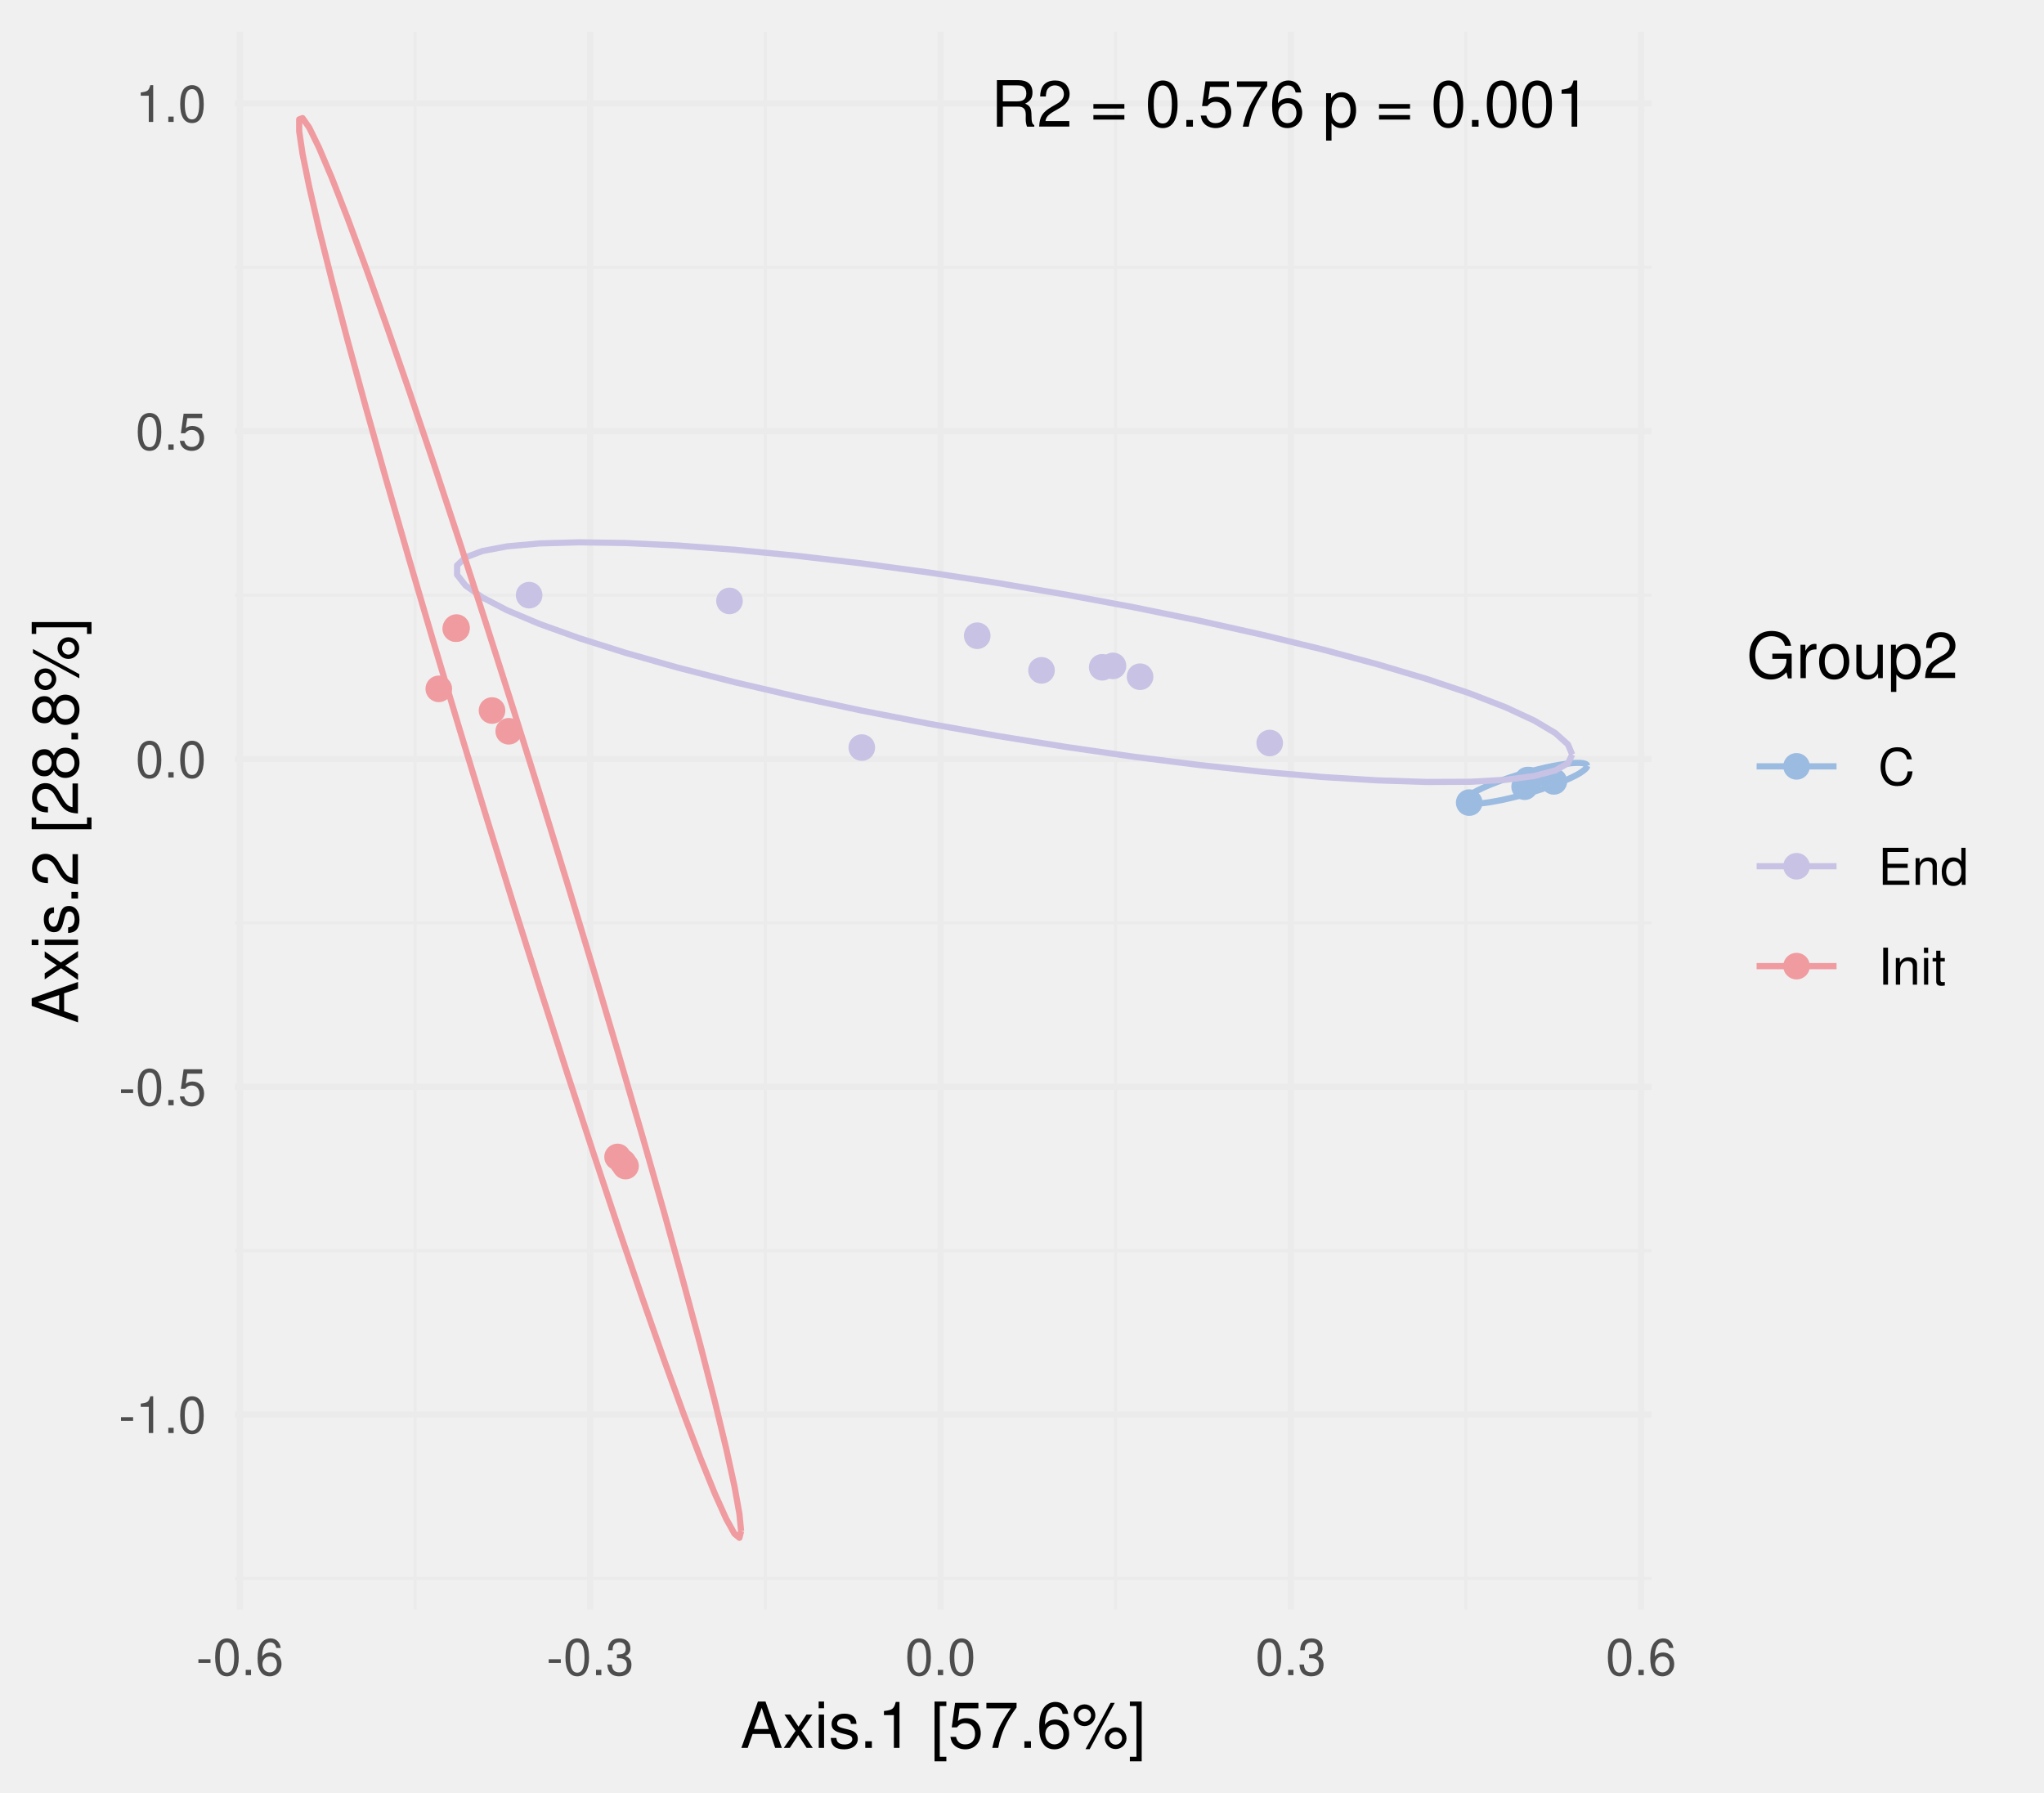
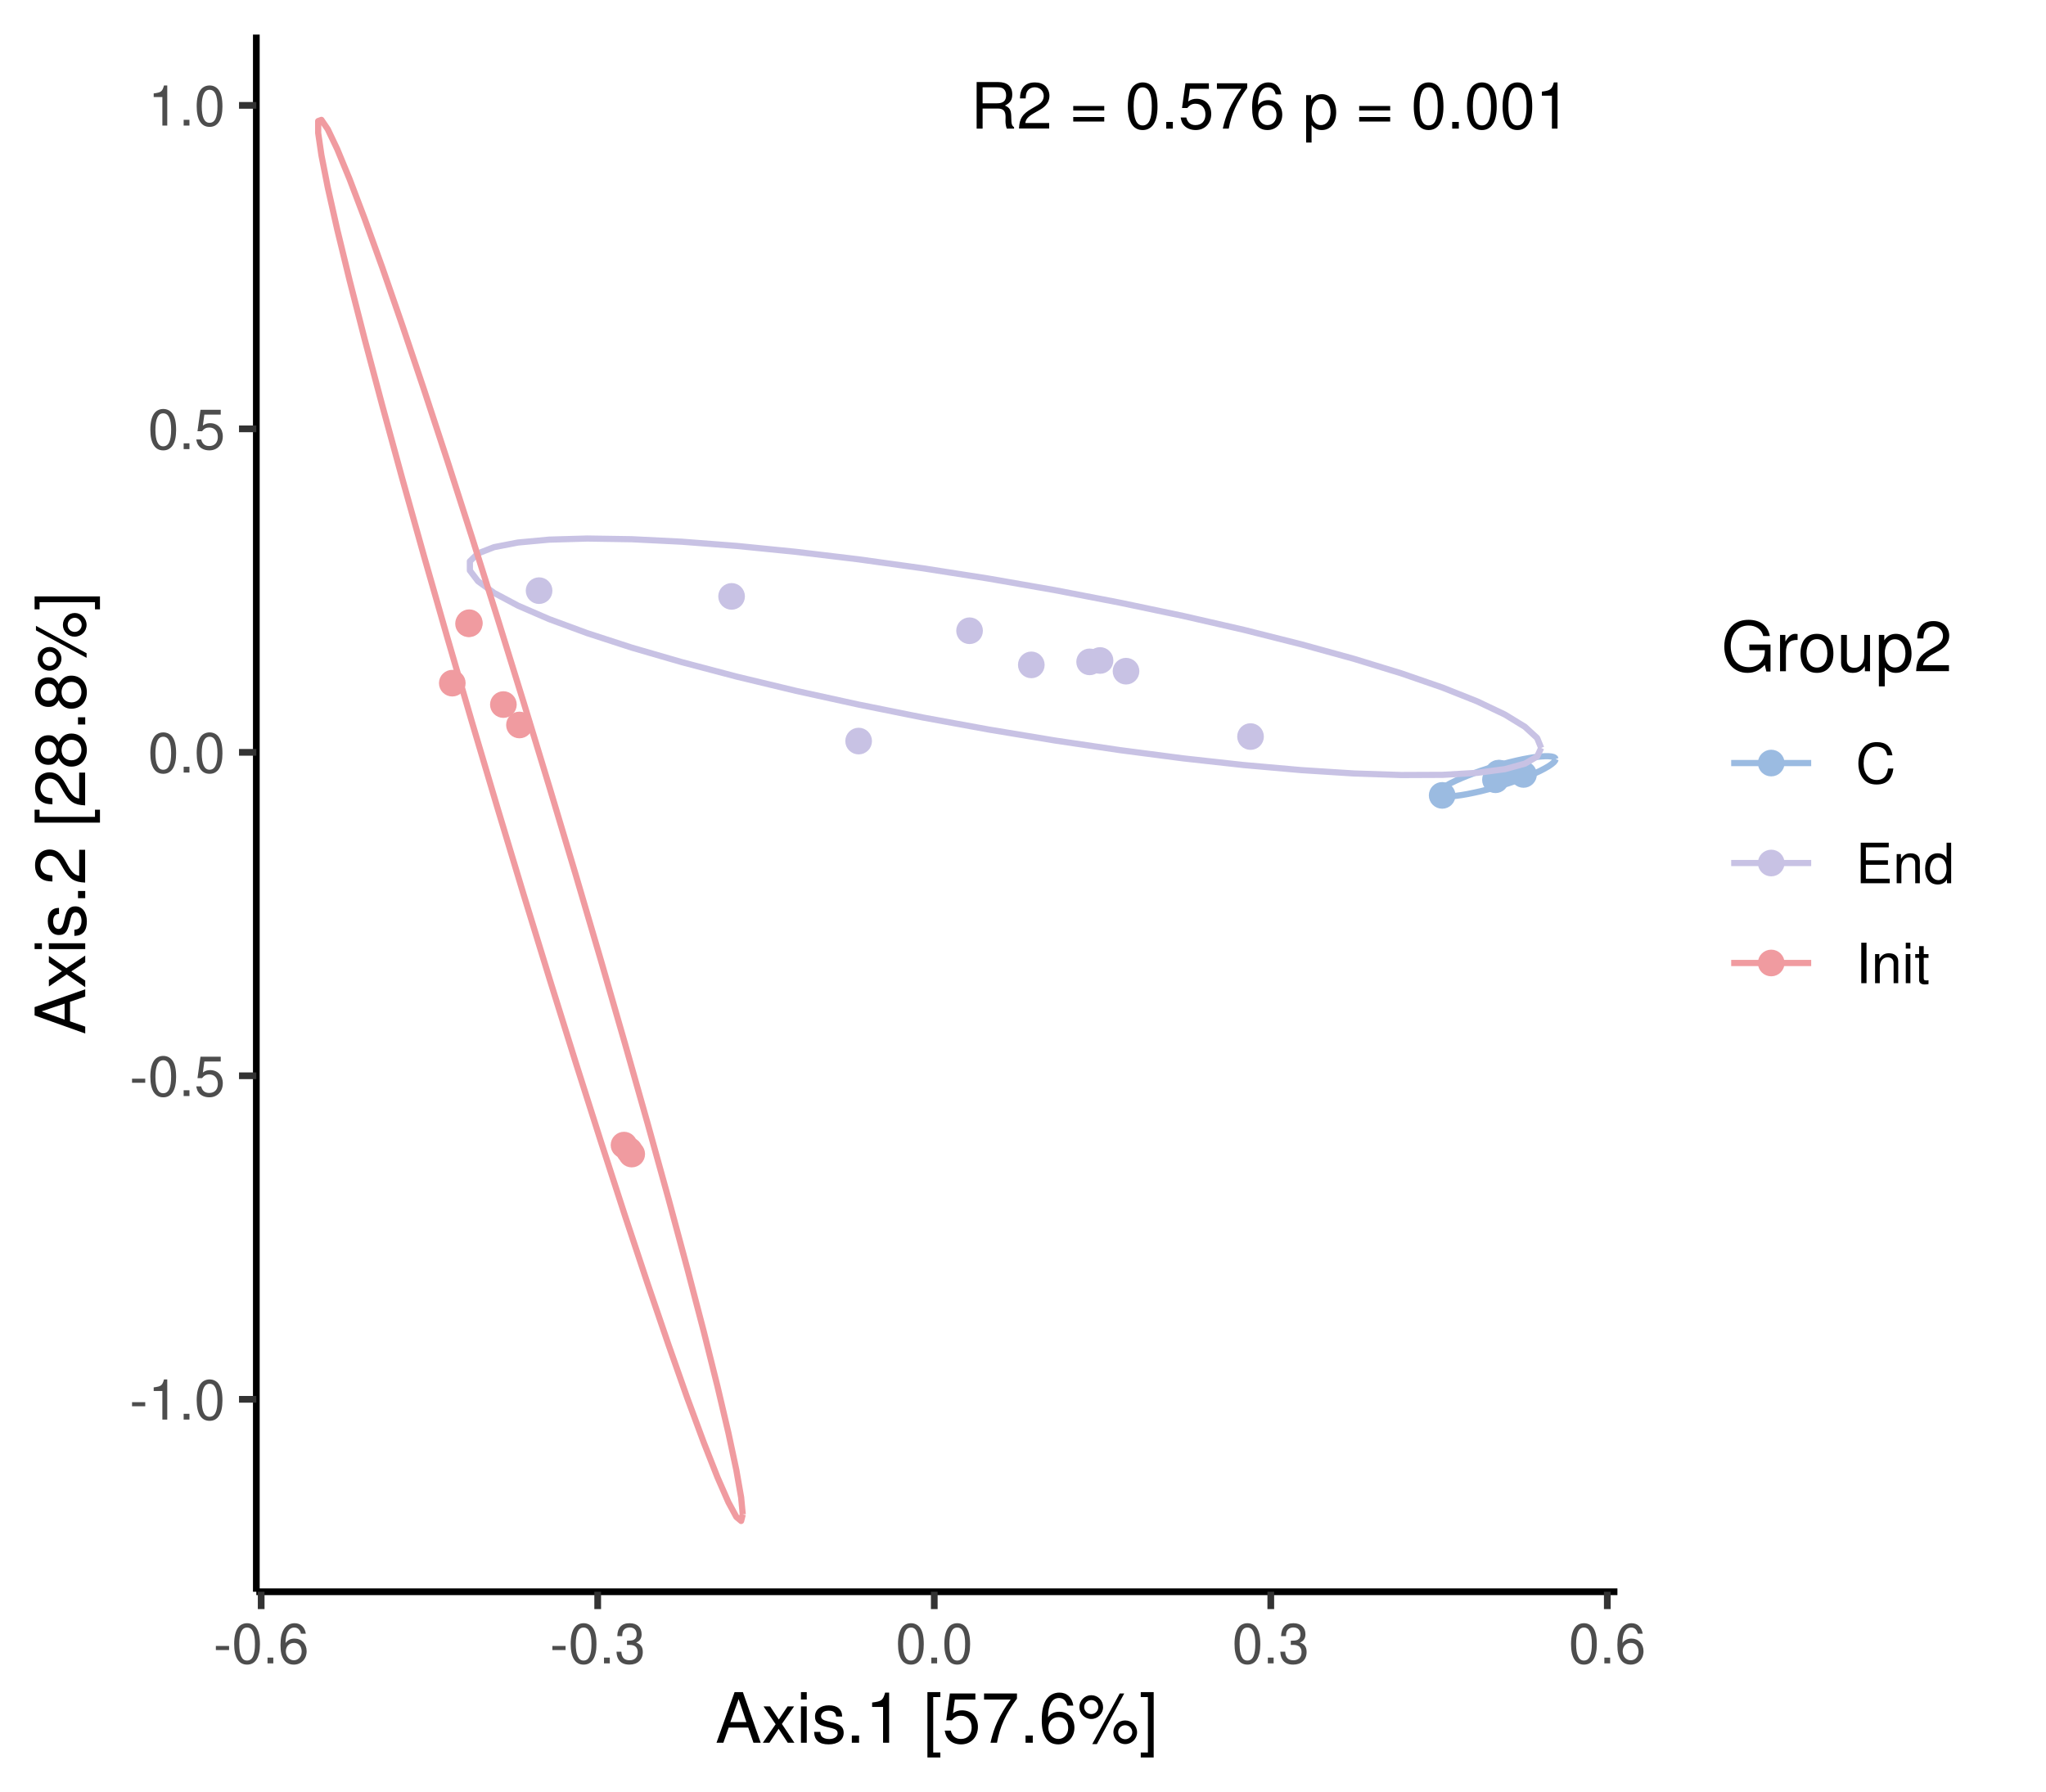
- <svg xmlns="http://www.w3.org/2000/svg" class="svglite" width="353.61pt" height="310.15pt" viewBox="0 0 353.61 310.15">
+ <svg xmlns="http://www.w3.org/2000/svg" class="svglite" width="353.61pt" height="309.73pt" viewBox="0 0 353.61 309.73">
  <defs>
    <style type="text/css">
    .svglite line, .svglite polyline, .svglite polygon, .svglite path, .svglite rect, .svglite circle {
      fill: none;
      stroke: #000000;
      stroke-linecap: round;
      stroke-linejoin: round;
      stroke-miterlimit: 10.00;
    }
    .svglite text {
      white-space: pre;
    }
  </style>
  </defs>
-   <rect width="100%" height="100%" style="stroke: none; fill: none;" />
+   <rect width="100%" height="100%" style="stroke: none; fill: #FFFFFF;" />
  <defs>
-     <clipPath id="cpMC4wMHwzNTMuNjF8MC4wMHwzMTAuMTU=">
-       <rect x="0.00" y="0.00" width="353.61" height="310.15" />
+     <clipPath id="cpMC4wMHwzNTMuNjF8MC4wMHwzMDkuNzM=">
+       <rect x="0.00" y="0.00" width="353.61" height="309.73" />
    </clipPath>
  </defs>
-   <g clip-path="url(#cpMC4wMHwzNTMuNjF8MC4wMHwzMTAuMTU=)">
- </g>
+   <g clip-path="url(#cpMC4wMHwzNTMuNjF8MC4wMHwzMDkuNzM=)">
+     <rect x="0" y="0.00" width="353.61" height="309.73" style="stroke-width: 1.16; stroke: #FFFFFF; fill: #FFFFFF;" />
+   </g>
  <defs>
-     <clipPath id="cpNDAuNjJ8Mjg1LjczfDUuNDh8Mjc4LjQ1">
-       <rect x="40.62" y="5.48" width="245.11" height="272.97" />
+     <clipPath id="cpNDQuMzB8Mjc5LjU0fDUuOTh8Mjc1LjE1">
+       <rect x="44.30" y="5.98" width="235.24" height="269.17" />
    </clipPath>
  </defs>
-   <g clip-path="url(#cpNDAuNjJ8Mjg1LjczfDUuNDh8Mjc4LjQ1)">
-     <polyline points="40.62,273.06 285.73,273.06 " style="stroke-width: 0.53; stroke: #EBEBEB; stroke-linecap: butt;" />
-     <polyline points="40.62,216.36 285.73,216.36 " style="stroke-width: 0.53; stroke: #EBEBEB; stroke-linecap: butt;" />
-     <polyline points="40.62,159.65 285.73,159.65 " style="stroke-width: 0.53; stroke: #EBEBEB; stroke-linecap: butt;" />
-     <polyline points="40.62,102.95 285.73,102.95 " style="stroke-width: 0.53; stroke: #EBEBEB; stroke-linecap: butt;" />
-     <polyline points="40.62,46.24 285.73,46.24 " style="stroke-width: 0.53; stroke: #EBEBEB; stroke-linecap: butt;" />
-     <polyline points="71.80,278.45 71.80,5.48 " style="stroke-width: 0.53; stroke: #EBEBEB; stroke-linecap: butt;" />
-     <polyline points="132.40,278.45 132.40,5.48 " style="stroke-width: 0.53; stroke: #EBEBEB; stroke-linecap: butt;" />
-     <polyline points="193.00,278.45 193.00,5.48 " style="stroke-width: 0.53; stroke: #EBEBEB; stroke-linecap: butt;" />
-     <polyline points="253.60,278.45 253.60,5.48 " style="stroke-width: 0.53; stroke: #EBEBEB; stroke-linecap: butt;" />
-     <polyline points="40.62,244.71 285.73,244.71 " style="stroke-width: 1.07; stroke: #EBEBEB; stroke-linecap: butt;" />
-     <polyline points="40.62,188.00 285.73,188.00 " style="stroke-width: 1.07; stroke: #EBEBEB; stroke-linecap: butt;" />
-     <polyline points="40.62,131.30 285.73,131.30 " style="stroke-width: 1.07; stroke: #EBEBEB; stroke-linecap: butt;" />
-     <polyline points="40.62,74.59 285.73,74.59 " style="stroke-width: 1.07; stroke: #EBEBEB; stroke-linecap: butt;" />
-     <polyline points="40.62,17.89 285.73,17.89 " style="stroke-width: 1.07; stroke: #EBEBEB; stroke-linecap: butt;" />
-     <polyline points="41.50,278.45 41.50,5.48 " style="stroke-width: 1.07; stroke: #EBEBEB; stroke-linecap: butt;" />
-     <polyline points="102.10,278.45 102.10,5.48 " style="stroke-width: 1.07; stroke: #EBEBEB; stroke-linecap: butt;" />
-     <polyline points="162.70,278.45 162.70,5.48 " style="stroke-width: 1.07; stroke: #EBEBEB; stroke-linecap: butt;" />
-     <polyline points="223.30,278.45 223.30,5.48 " style="stroke-width: 1.07; stroke: #EBEBEB; stroke-linecap: butt;" />
-     <polyline points="283.90,278.45 283.90,5.48 " style="stroke-width: 1.07; stroke: #EBEBEB; stroke-linecap: butt;" />
-     <circle cx="78.97" cy="108.57" r="1.95" style="stroke-width: 0.71; stroke: #F09BA0; fill: #F09BA0;" />
-     <circle cx="78.95" cy="108.75" r="1.95" style="stroke-width: 0.71; stroke: #F09BA0; fill: #F09BA0;" />
-     <circle cx="78.84" cy="108.75" r="1.95" style="stroke-width: 0.71; stroke: #F09BA0; fill: #F09BA0;" />
-     <circle cx="108.22" cy="201.73" r="1.95" style="stroke-width: 0.71; stroke: #F09BA0; fill: #F09BA0;" />
-     <circle cx="106.84" cy="200.15" r="1.95" style="stroke-width: 0.71; stroke: #F09BA0; fill: #F09BA0;" />
-     <circle cx="107.78" cy="201.11" r="1.95" style="stroke-width: 0.71; stroke: #F09BA0; fill: #F09BA0;" />
-     <circle cx="88.01" cy="126.51" r="1.95" style="stroke-width: 0.71; stroke: #F09BA0; fill: #F09BA0;" />
-     <circle cx="85.12" cy="122.92" r="1.95" style="stroke-width: 0.71; stroke: #F09BA0; fill: #F09BA0;" />
-     <circle cx="75.91" cy="119.17" r="1.95" style="stroke-width: 0.71; stroke: #F09BA0; fill: #F09BA0;" />
-     <circle cx="91.54" cy="102.96" r="1.95" style="stroke-width: 0.71; stroke: #C8C2E4; fill: #C8C2E4;" />
-     <circle cx="126.20" cy="103.96" r="1.95" style="stroke-width: 0.71; stroke: #C8C2E4; fill: #C8C2E4;" />
-     <circle cx="197.23" cy="117.07" r="1.95" style="stroke-width: 0.71; stroke: #C8C2E4; fill: #C8C2E4;" />
-     <circle cx="192.55" cy="115.20" r="1.95" style="stroke-width: 0.71; stroke: #C8C2E4; fill: #C8C2E4;" />
-     <circle cx="190.68" cy="115.44" r="1.95" style="stroke-width: 0.71; stroke: #C8C2E4; fill: #C8C2E4;" />
-     <circle cx="219.66" cy="128.54" r="1.95" style="stroke-width: 0.71; stroke: #C8C2E4; fill: #C8C2E4;" />
-     <circle cx="169.06" cy="109.98" r="1.95" style="stroke-width: 0.71; stroke: #C8C2E4; fill: #C8C2E4;" />
-     <circle cx="180.18" cy="115.97" r="1.95" style="stroke-width: 0.71; stroke: #C8C2E4; fill: #C8C2E4;" />
-     <circle cx="149.09" cy="129.33" r="1.95" style="stroke-width: 0.71; stroke: #C8C2E4; fill: #C8C2E4;" />
-     <circle cx="264.41" cy="135.02" r="1.95" style="stroke-width: 0.71; stroke: #9BBBE1; fill: #9BBBE1;" />
-     <circle cx="264.54" cy="134.96" r="1.95" style="stroke-width: 0.71; stroke: #9BBBE1; fill: #9BBBE1;" />
-     <circle cx="264.29" cy="134.95" r="1.95" style="stroke-width: 0.71; stroke: #9BBBE1; fill: #9BBBE1;" />
-     <circle cx="268.82" cy="135.18" r="1.95" style="stroke-width: 0.71; stroke: #9BBBE1; fill: #9BBBE1;" />
-     <circle cx="254.17" cy="138.85" r="1.95" style="stroke-width: 0.71; stroke: #9BBBE1; fill: #9BBBE1;" />
-     <circle cx="263.76" cy="136.10" r="1.95" style="stroke-width: 0.71; stroke: #9BBBE1; fill: #9BBBE1;" />
-     <polyline points="274.59,132.50 274.51,132.29 274.27,132.14 273.87,132.03 273.33,131.98 272.64,131.98 271.82,132.03 270.89,132.14 269.85,132.30 268.72,132.50 267.52,132.75 266.26,133.05 264.97,133.38 263.67,133.74 262.37,134.13 261.10,134.54 259.87,134.96 258.70,135.40 257.62,135.83 256.63,136.26 255.75,136.68 255.00,137.08 254.38,137.46 253.91,137.80 253.59,138.11 253.43,138.39 253.43,138.62 253.59,138.80 253.91,138.93 254.38,139.01 255.00,139.04 255.75,139.01 256.63,138.93 257.62,138.80 258.70,138.61 259.87,138.39 261.10,138.11 262.37,137.80 263.67,137.45 264.97,137.08 266.26,136.68 267.52,136.26 268.72,135.83 269.85,135.39 270.89,134.96 271.82,134.54 272.64,134.13 273.33,133.74 273.87,133.37 274.27,133.04 274.51,132.75 274.59,132.50 " style="stroke-width: 1.07; stroke: #9BBBE1; stroke-linecap: butt;" />
-     <polyline points="271.99,130.54 271.26,128.79 269.08,126.83 265.47,124.68 260.50,122.37 254.25,119.95 246.79,117.45 238.26,114.91 228.77,112.35 218.48,109.84 207.53,107.39 196.10,105.05 184.35,102.86 172.47,100.84 160.63,99.03 149.02,97.46 137.81,96.15 127.17,95.11 117.26,94.37 108.23,93.94 100.22,93.82 93.36,94.01 87.73,94.52 83.44,95.33 80.54,96.43 79.08,97.80 79.08,99.43 80.54,101.29 83.44,103.35 87.73,105.58 93.36,107.95 100.22,110.41 108.23,112.94 117.26,115.50 127.17,118.04 137.81,120.52 149.02,122.92 160.63,125.19 172.47,127.30 184.35,129.21 196.10,130.91 207.53,132.35 218.48,133.53 228.77,134.42 238.26,135.00 246.79,135.28 254.25,135.25 260.50,134.90 265.47,134.24 269.08,133.28 271.26,132.04 271.99,130.54 " style="stroke-width: 1.07; stroke: #C8C2E4; stroke-linecap: butt;" />
-     <polyline points="128.21,264.89 127.92,261.90 127.06,257.11 125.63,250.59 123.66,242.44 121.18,232.78 118.22,221.77 114.84,209.57 111.08,196.36 107.00,182.34 102.67,167.73 98.13,152.75 93.48,137.63 88.77,122.58 84.08,107.85 79.48,93.66 75.04,80.21 70.82,67.72 66.89,56.37 63.31,46.34 60.14,37.78 57.42,30.81 55.19,25.55 53.49,22.07 52.34,20.43 51.76,20.65 51.76,22.72 52.34,26.62 53.49,32.29 55.19,39.64 57.42,48.55 60.14,58.91 63.31,70.54 66.89,83.27 70.82,96.90 75.04,111.24 79.48,126.07 84.08,141.15 88.77,156.27 93.48,171.18 98.13,185.67 102.67,199.52 107.00,212.51 111.08,224.45 114.84,235.16 118.22,244.48 121.18,252.26 123.66,258.38 125.63,262.76 127.06,265.33 127.92,266.04 128.21,264.89 " style="stroke-width: 1.07; stroke: #F09BA0; stroke-linecap: butt;" />
-     <text x="223.30" y="21.91" text-anchor="middle" style="font-size: 11.04px; font-family: &quot;Nimbus Sans&quot;;" textLength="120.87px" lengthAdjust="spacingAndGlyphs">R2 = 0.576 p = 0.001</text>
+   <g clip-path="url(#cpNDQuMzB8Mjc5LjU0fDUuOTh8Mjc1LjE1)">
+     <rect x="44.30" y="5.98" width="235.24" height="269.17" style="stroke-width: 1.16; stroke: none; fill: #FFFFFF;" />
+     <circle cx="81.10" cy="107.64" r="1.95" style="stroke-width: 0.71; stroke: #F09BA0; fill: #F09BA0;" />
+     <circle cx="81.09" cy="107.81" r="1.95" style="stroke-width: 0.71; stroke: #F09BA0; fill: #F09BA0;" />
+     <circle cx="80.98" cy="107.81" r="1.95" style="stroke-width: 0.71; stroke: #F09BA0; fill: #F09BA0;" />
+     <circle cx="109.18" cy="199.49" r="1.95" style="stroke-width: 0.71; stroke: #F09BA0; fill: #F09BA0;" />
+     <circle cx="107.85" cy="197.94" r="1.95" style="stroke-width: 0.71; stroke: #F09BA0; fill: #F09BA0;" />
+     <circle cx="108.76" cy="198.89" r="1.95" style="stroke-width: 0.71; stroke: #F09BA0; fill: #F09BA0;" />
+     <circle cx="89.78" cy="125.32" r="1.95" style="stroke-width: 0.71; stroke: #F09BA0; fill: #F09BA0;" />
+     <circle cx="87.00" cy="121.79" r="1.95" style="stroke-width: 0.71; stroke: #F09BA0; fill: #F09BA0;" />
+     <circle cx="78.17" cy="118.09" r="1.95" style="stroke-width: 0.71; stroke: #F09BA0; fill: #F09BA0;" />
+     <circle cx="93.17" cy="102.10" r="1.95" style="stroke-width: 0.71; stroke: #C8C2E4; fill: #C8C2E4;" />
+     <circle cx="126.44" cy="103.09" r="1.95" style="stroke-width: 0.71; stroke: #C8C2E4; fill: #C8C2E4;" />
+     <circle cx="194.61" cy="116.02" r="1.95" style="stroke-width: 0.71; stroke: #C8C2E4; fill: #C8C2E4;" />
+     <circle cx="190.12" cy="114.17" r="1.95" style="stroke-width: 0.71; stroke: #C8C2E4; fill: #C8C2E4;" />
+     <circle cx="188.32" cy="114.41" r="1.95" style="stroke-width: 0.71; stroke: #C8C2E4; fill: #C8C2E4;" />
+     <circle cx="216.13" cy="127.32" r="1.95" style="stroke-width: 0.71; stroke: #C8C2E4; fill: #C8C2E4;" />
+     <circle cx="167.57" cy="109.03" r="1.95" style="stroke-width: 0.71; stroke: #C8C2E4; fill: #C8C2E4;" />
+     <circle cx="178.24" cy="114.93" r="1.95" style="stroke-width: 0.71; stroke: #C8C2E4; fill: #C8C2E4;" />
+     <circle cx="148.40" cy="128.10" r="1.95" style="stroke-width: 0.71; stroke: #C8C2E4; fill: #C8C2E4;" />
+     <circle cx="259.08" cy="133.71" r="1.95" style="stroke-width: 0.71; stroke: #9BBBE1; fill: #9BBBE1;" />
+     <circle cx="259.21" cy="133.66" r="1.95" style="stroke-width: 0.71; stroke: #9BBBE1; fill: #9BBBE1;" />
+     <circle cx="258.97" cy="133.65" r="1.95" style="stroke-width: 0.71; stroke: #9BBBE1; fill: #9BBBE1;" />
+     <circle cx="263.31" cy="133.87" r="1.95" style="stroke-width: 0.71; stroke: #9BBBE1; fill: #9BBBE1;" />
+     <circle cx="249.25" cy="137.49" r="1.95" style="stroke-width: 0.71; stroke: #9BBBE1; fill: #9BBBE1;" />
+     <circle cx="258.46" cy="134.79" r="1.95" style="stroke-width: 0.71; stroke: #9BBBE1; fill: #9BBBE1;" />
+     <polyline points="268.85,131.23 268.77,131.03 268.54,130.87 268.16,130.77 267.64,130.72 266.98,130.72 266.20,130.77 265.30,130.87 264.30,131.03 263.22,131.23 262.07,131.48 260.86,131.77 259.63,132.09 258.37,132.45 257.13,132.84 255.91,133.24 254.73,133.66 253.61,134.09 252.56,134.52 251.61,134.94 250.77,135.35 250.05,135.75 249.46,136.12 249.00,136.46 248.70,136.77 248.55,137.04 248.55,137.26 248.70,137.44 249.00,137.57 249.46,137.65 250.05,137.68 250.77,137.65 251.61,137.57 252.56,137.44 253.61,137.26 254.73,137.03 255.91,136.77 257.13,136.46 258.37,136.12 259.63,135.74 260.86,135.35 262.07,134.94 263.22,134.51 264.30,134.08 265.30,133.66 266.20,133.24 266.98,132.83 267.64,132.45 268.16,132.09 268.54,131.77 268.77,131.48 268.85,131.23 " style="stroke-width: 1.07; stroke: #9BBBE1; stroke-linecap: butt;" />
+     <polyline points="266.36,129.29 265.66,127.57 263.56,125.64 260.10,123.52 255.33,121.25 249.33,118.86 242.18,116.39 233.99,113.88 224.88,111.37 215.00,108.88 204.49,106.47 193.52,104.17 182.25,102.00 170.84,100.01 159.48,98.23 148.34,96.68 137.58,95.39 127.37,94.37 117.85,93.64 109.19,93.21 101.50,93.09 94.91,93.28 89.52,93.78 85.39,94.58 82.61,95.66 81.21,97.02 81.21,98.62 82.61,100.46 85.39,102.49 89.52,104.69 94.91,107.02 101.50,109.45 109.19,111.95 117.85,114.46 127.37,116.97 137.58,119.42 148.34,121.78 159.48,124.02 170.84,126.10 182.25,127.99 193.52,129.66 204.49,131.09 215.00,132.25 224.88,133.12 233.99,133.70 242.18,133.97 249.33,133.94 255.33,133.59 260.10,132.95 263.56,132.00 265.66,130.78 266.36,129.29 " style="stroke-width: 1.07; stroke: #C8C2E4; stroke-linecap: butt;" />
+     <polyline points="128.37,261.78 128.09,258.83 127.26,254.10 125.89,247.68 124.00,239.64 121.62,230.12 118.78,219.26 115.54,207.23 111.93,194.20 108.01,180.38 103.85,165.98 99.50,151.20 95.03,136.29 90.51,121.45 86.01,106.93 81.59,92.93 77.33,79.67 73.28,67.35 69.51,56.16 66.08,46.27 63.03,37.83 60.42,30.96 58.28,25.77 56.65,22.34 55.55,20.72 54.99,20.93 54.99,22.98 55.55,26.82 56.65,32.41 58.28,39.66 60.42,48.45 63.03,58.66 66.08,70.13 69.51,82.68 73.28,96.13 77.33,110.27 81.59,124.89 86.01,139.76 90.51,154.67 95.03,169.37 99.50,183.66 103.85,197.32 108.01,210.13 111.93,221.90 115.54,232.46 118.78,241.65 121.62,249.32 124.00,255.36 125.89,259.68 127.26,262.21 128.09,262.91 128.37,261.78 " style="stroke-width: 1.07; stroke: #F09BA0; stroke-linecap: butt;" />
+     <text x="219.63" y="22.23" text-anchor="middle" style="font-size: 11.04px; font-family: &quot;Nimbus Sans&quot;;" textLength="120.87px" lengthAdjust="spacingAndGlyphs">R2 = 0.576 p = 0.001</text>
  </g>
-   <g clip-path="url(#cpMC4wMHwzNTMuNjF8MC4wMHwzMTAuMTU=)">
-     <text x="35.69" y="247.92" text-anchor="end" style="font-size: 8.80px;fill: #4D4D4D; font-family: &quot;Nimbus Sans&quot;;" textLength="17.16px" lengthAdjust="spacingAndGlyphs">-1.0</text>
-     <text x="35.69" y="191.21" text-anchor="end" style="font-size: 8.80px;fill: #4D4D4D; font-family: &quot;Nimbus Sans&quot;;" textLength="17.16px" lengthAdjust="spacingAndGlyphs">-0.5</text>
-     <text x="35.69" y="134.51" text-anchor="end" style="font-size: 8.80px;fill: #4D4D4D; font-family: &quot;Nimbus Sans&quot;;" textLength="13.98px" lengthAdjust="spacingAndGlyphs">0.0</text>
-     <text x="35.69" y="77.80" text-anchor="end" style="font-size: 8.80px;fill: #4D4D4D; font-family: &quot;Nimbus Sans&quot;;" textLength="13.98px" lengthAdjust="spacingAndGlyphs">0.5</text>
-     <text x="35.69" y="21.09" text-anchor="end" style="font-size: 8.80px;fill: #4D4D4D; font-family: &quot;Nimbus Sans&quot;;" textLength="13.98px" lengthAdjust="spacingAndGlyphs">1.0</text>
-     <text x="41.50" y="289.80" text-anchor="middle" style="font-size: 8.80px;fill: #4D4D4D; font-family: &quot;Nimbus Sans&quot;;" textLength="17.16px" lengthAdjust="spacingAndGlyphs">-0.6</text>
-     <text x="102.10" y="289.80" text-anchor="middle" style="font-size: 8.80px;fill: #4D4D4D; font-family: &quot;Nimbus Sans&quot;;" textLength="17.16px" lengthAdjust="spacingAndGlyphs">-0.3</text>
-     <text x="162.70" y="289.80" text-anchor="middle" style="font-size: 8.80px;fill: #4D4D4D; font-family: &quot;Nimbus Sans&quot;;" textLength="13.98px" lengthAdjust="spacingAndGlyphs">0.0</text>
-     <text x="223.30" y="289.80" text-anchor="middle" style="font-size: 8.80px;fill: #4D4D4D; font-family: &quot;Nimbus Sans&quot;;" textLength="13.98px" lengthAdjust="spacingAndGlyphs">0.3</text>
-     <text x="283.90" y="289.80" text-anchor="middle" style="font-size: 8.80px;fill: #4D4D4D; font-family: &quot;Nimbus Sans&quot;;" textLength="13.98px" lengthAdjust="spacingAndGlyphs">0.6</text>
-     <text x="163.17" y="302.38" text-anchor="middle" style="font-size: 11.00px; font-family: &quot;Nimbus Sans&quot;;" textLength="87.35px" lengthAdjust="spacingAndGlyphs">Axis.1   [57.6%]</text>
-     <text transform="translate(13.50,141.96) rotate(-90)" text-anchor="middle" style="font-size: 11.00px; font-family: &quot;Nimbus Sans&quot;;" textLength="87.35px" lengthAdjust="spacingAndGlyphs">Axis.2   [28.8%]</text>
-     <text x="302.16" y="117.31" style="font-size: 11.00px; font-family: &quot;Nimbus Sans&quot;;" textLength="40.49px" lengthAdjust="spacingAndGlyphs">Group2</text>
-     <circle cx="310.80" cy="132.58" r="1.95" style="stroke-width: 0.71; stroke: #9BBBE1; fill: #9BBBE1;" />
-     <line x1="303.89" y1="132.58" x2="317.72" y2="132.58" style="stroke-width: 1.07; stroke: #9BBBE1; stroke-linecap: butt;" />
-     <circle cx="310.80" cy="149.86" r="1.95" style="stroke-width: 0.71; stroke: #C8C2E4; fill: #C8C2E4;" />
-     <line x1="303.89" y1="149.86" x2="317.72" y2="149.86" style="stroke-width: 1.07; stroke: #C8C2E4; stroke-linecap: butt;" />
-     <circle cx="310.80" cy="167.14" r="1.95" style="stroke-width: 0.71; stroke: #F09BA0; fill: #F09BA0;" />
-     <line x1="303.89" y1="167.14" x2="317.72" y2="167.14" style="stroke-width: 1.07; stroke: #F09BA0; stroke-linecap: butt;" />
-     <text x="324.92" y="135.79" style="font-size: 8.80px; font-family: &quot;Nimbus Sans&quot;;" textLength="6.14px" lengthAdjust="spacingAndGlyphs">C</text>
-     <text x="324.92" y="153.07" style="font-size: 8.80px; font-family: &quot;Nimbus Sans&quot;;" textLength="16.72px" lengthAdjust="spacingAndGlyphs">End</text>
-     <text x="324.92" y="170.35" style="font-size: 8.80px; font-family: &quot;Nimbus Sans&quot;;" textLength="14.06px" lengthAdjust="spacingAndGlyphs">Init</text>
+   <g clip-path="url(#cpMC4wMHwzNTMuNjF8MC4wMHwzMDkuNzM=)">
+     <polyline points="44.30,275.15 44.30,5.98 " style="stroke-width: 1.16; stroke-linecap: butt;" />
+     <text x="38.92" y="245.38" text-anchor="end" style="font-size: 9.60px;fill: #4D4D4D; font-family: &quot;Nimbus Sans&quot;;" textLength="18.71px" lengthAdjust="spacingAndGlyphs">-1.0</text>
+     <text x="38.92" y="189.46" text-anchor="end" style="font-size: 9.60px;fill: #4D4D4D; font-family: &quot;Nimbus Sans&quot;;" textLength="18.71px" lengthAdjust="spacingAndGlyphs">-0.5</text>
+     <text x="38.92" y="133.54" text-anchor="end" style="font-size: 9.60px;fill: #4D4D4D; font-family: &quot;Nimbus Sans&quot;;" textLength="15.24px" lengthAdjust="spacingAndGlyphs">0.0</text>
+     <text x="38.92" y="77.63" text-anchor="end" style="font-size: 9.60px;fill: #4D4D4D; font-family: &quot;Nimbus Sans&quot;;" textLength="15.24px" lengthAdjust="spacingAndGlyphs">0.5</text>
+     <text x="38.92" y="21.71" text-anchor="end" style="font-size: 9.60px;fill: #4D4D4D; font-family: &quot;Nimbus Sans&quot;;" textLength="15.24px" lengthAdjust="spacingAndGlyphs">1.0</text>
+     <polyline points="41.31,241.88 44.30,241.88 " style="stroke-width: 1.16; stroke: #333333; stroke-linecap: butt;" />
+     <polyline points="41.31,185.96 44.30,185.96 " style="stroke-width: 1.16; stroke: #333333; stroke-linecap: butt;" />
+     <polyline points="41.31,130.05 44.30,130.05 " style="stroke-width: 1.16; stroke: #333333; stroke-linecap: butt;" />
+     <polyline points="41.31,74.13 44.30,74.13 " style="stroke-width: 1.16; stroke: #333333; stroke-linecap: butt;" />
+     <polyline points="41.31,18.21 44.30,18.21 " style="stroke-width: 1.16; stroke: #333333; stroke-linecap: butt;" />
+     <polyline points="44.30,275.15 279.54,275.15 " style="stroke-width: 1.16; stroke-linecap: butt;" />
+     <polyline points="45.14,278.14 45.14,275.15 " style="stroke-width: 1.16; stroke: #333333; stroke-linecap: butt;" />
+     <polyline points="103.30,278.14 103.30,275.15 " style="stroke-width: 1.16; stroke: #333333; stroke-linecap: butt;" />
+     <polyline points="161.47,278.14 161.47,275.15 " style="stroke-width: 1.16; stroke: #333333; stroke-linecap: butt;" />
+     <polyline points="219.63,278.14 219.63,275.15 " style="stroke-width: 1.16; stroke: #333333; stroke-linecap: butt;" />
+     <polyline points="277.79,278.14 277.79,275.15 " style="stroke-width: 1.16; stroke: #333333; stroke-linecap: butt;" />
+     <text x="45.14" y="287.52" text-anchor="middle" style="font-size: 9.60px;fill: #4D4D4D; font-family: &quot;Nimbus Sans&quot;;" textLength="18.71px" lengthAdjust="spacingAndGlyphs">-0.6</text>
+     <text x="103.30" y="287.52" text-anchor="middle" style="font-size: 9.60px;fill: #4D4D4D; font-family: &quot;Nimbus Sans&quot;;" textLength="18.71px" lengthAdjust="spacingAndGlyphs">-0.3</text>
+     <text x="161.47" y="287.52" text-anchor="middle" style="font-size: 9.60px;fill: #4D4D4D; font-family: &quot;Nimbus Sans&quot;;" textLength="15.24px" lengthAdjust="spacingAndGlyphs">0.0</text>
+     <text x="219.63" y="287.52" text-anchor="middle" style="font-size: 9.60px;fill: #4D4D4D; font-family: &quot;Nimbus Sans&quot;;" textLength="15.24px" lengthAdjust="spacingAndGlyphs">0.3</text>
+     <text x="277.79" y="287.52" text-anchor="middle" style="font-size: 9.60px;fill: #4D4D4D; font-family: &quot;Nimbus Sans&quot;;" textLength="15.24px" lengthAdjust="spacingAndGlyphs">0.6</text>
+     <text x="161.92" y="301.25" text-anchor="middle" style="font-size: 12.00px; font-family: &quot;Nimbus Sans&quot;;" textLength="95.31px" lengthAdjust="spacingAndGlyphs">Axis.1   [57.6%]</text>
+     <text transform="translate(14.73,140.56) rotate(-90)" text-anchor="middle" style="font-size: 12.00px; font-family: &quot;Nimbus Sans&quot;;" textLength="95.31px" lengthAdjust="spacingAndGlyphs">Axis.2   [28.8%]</text>
+     <rect x="291.50" y="100.05" width="56.13" height="81.02" style="stroke-width: 1.16; stroke: none; fill: #FFFFFF;" />
+     <text x="297.48" y="116.03" style="font-size: 12.00px; font-family: &quot;Nimbus Sans&quot;;" textLength="44.18px" lengthAdjust="spacingAndGlyphs">Group2</text>
+     <rect x="297.48" y="123.26" width="17.28" height="17.28" style="stroke-width: 1.16; stroke: none; fill: #FFFFFF;" />
+     <circle cx="306.12" cy="131.90" r="1.95" style="stroke-width: 0.71; stroke: #9BBBE1; fill: #9BBBE1;" />
+     <line x1="299.20" y1="131.90" x2="313.03" y2="131.90" style="stroke-width: 1.07; stroke: #9BBBE1; stroke-linecap: butt;" />
+     <rect x="297.48" y="140.54" width="17.28" height="17.28" style="stroke-width: 1.16; stroke: none; fill: #FFFFFF;" />
+     <circle cx="306.12" cy="149.18" r="1.95" style="stroke-width: 0.71; stroke: #C8C2E4; fill: #C8C2E4;" />
+     <line x1="299.20" y1="149.18" x2="313.03" y2="149.18" style="stroke-width: 1.07; stroke: #C8C2E4; stroke-linecap: butt;" />
+     <rect x="297.48" y="157.82" width="17.28" height="17.28" style="stroke-width: 1.16; stroke: none; fill: #FFFFFF;" />
+     <circle cx="306.12" cy="166.46" r="1.95" style="stroke-width: 0.71; stroke: #F09BA0; fill: #F09BA0;" />
+     <line x1="299.20" y1="166.46" x2="313.03" y2="166.46" style="stroke-width: 1.07; stroke: #F09BA0; stroke-linecap: butt;" />
+     <text x="320.73" y="135.39" style="font-size: 9.60px; font-family: &quot;Nimbus Sans&quot;;" textLength="6.70px" lengthAdjust="spacingAndGlyphs">C</text>
+     <text x="320.73" y="152.67" style="font-size: 9.60px; font-family: &quot;Nimbus Sans&quot;;" textLength="18.23px" lengthAdjust="spacingAndGlyphs">End</text>
+     <text x="320.73" y="169.95" style="font-size: 9.60px; font-family: &quot;Nimbus Sans&quot;;" textLength="15.33px" lengthAdjust="spacingAndGlyphs">Init</text>
  </g>
</svg>
